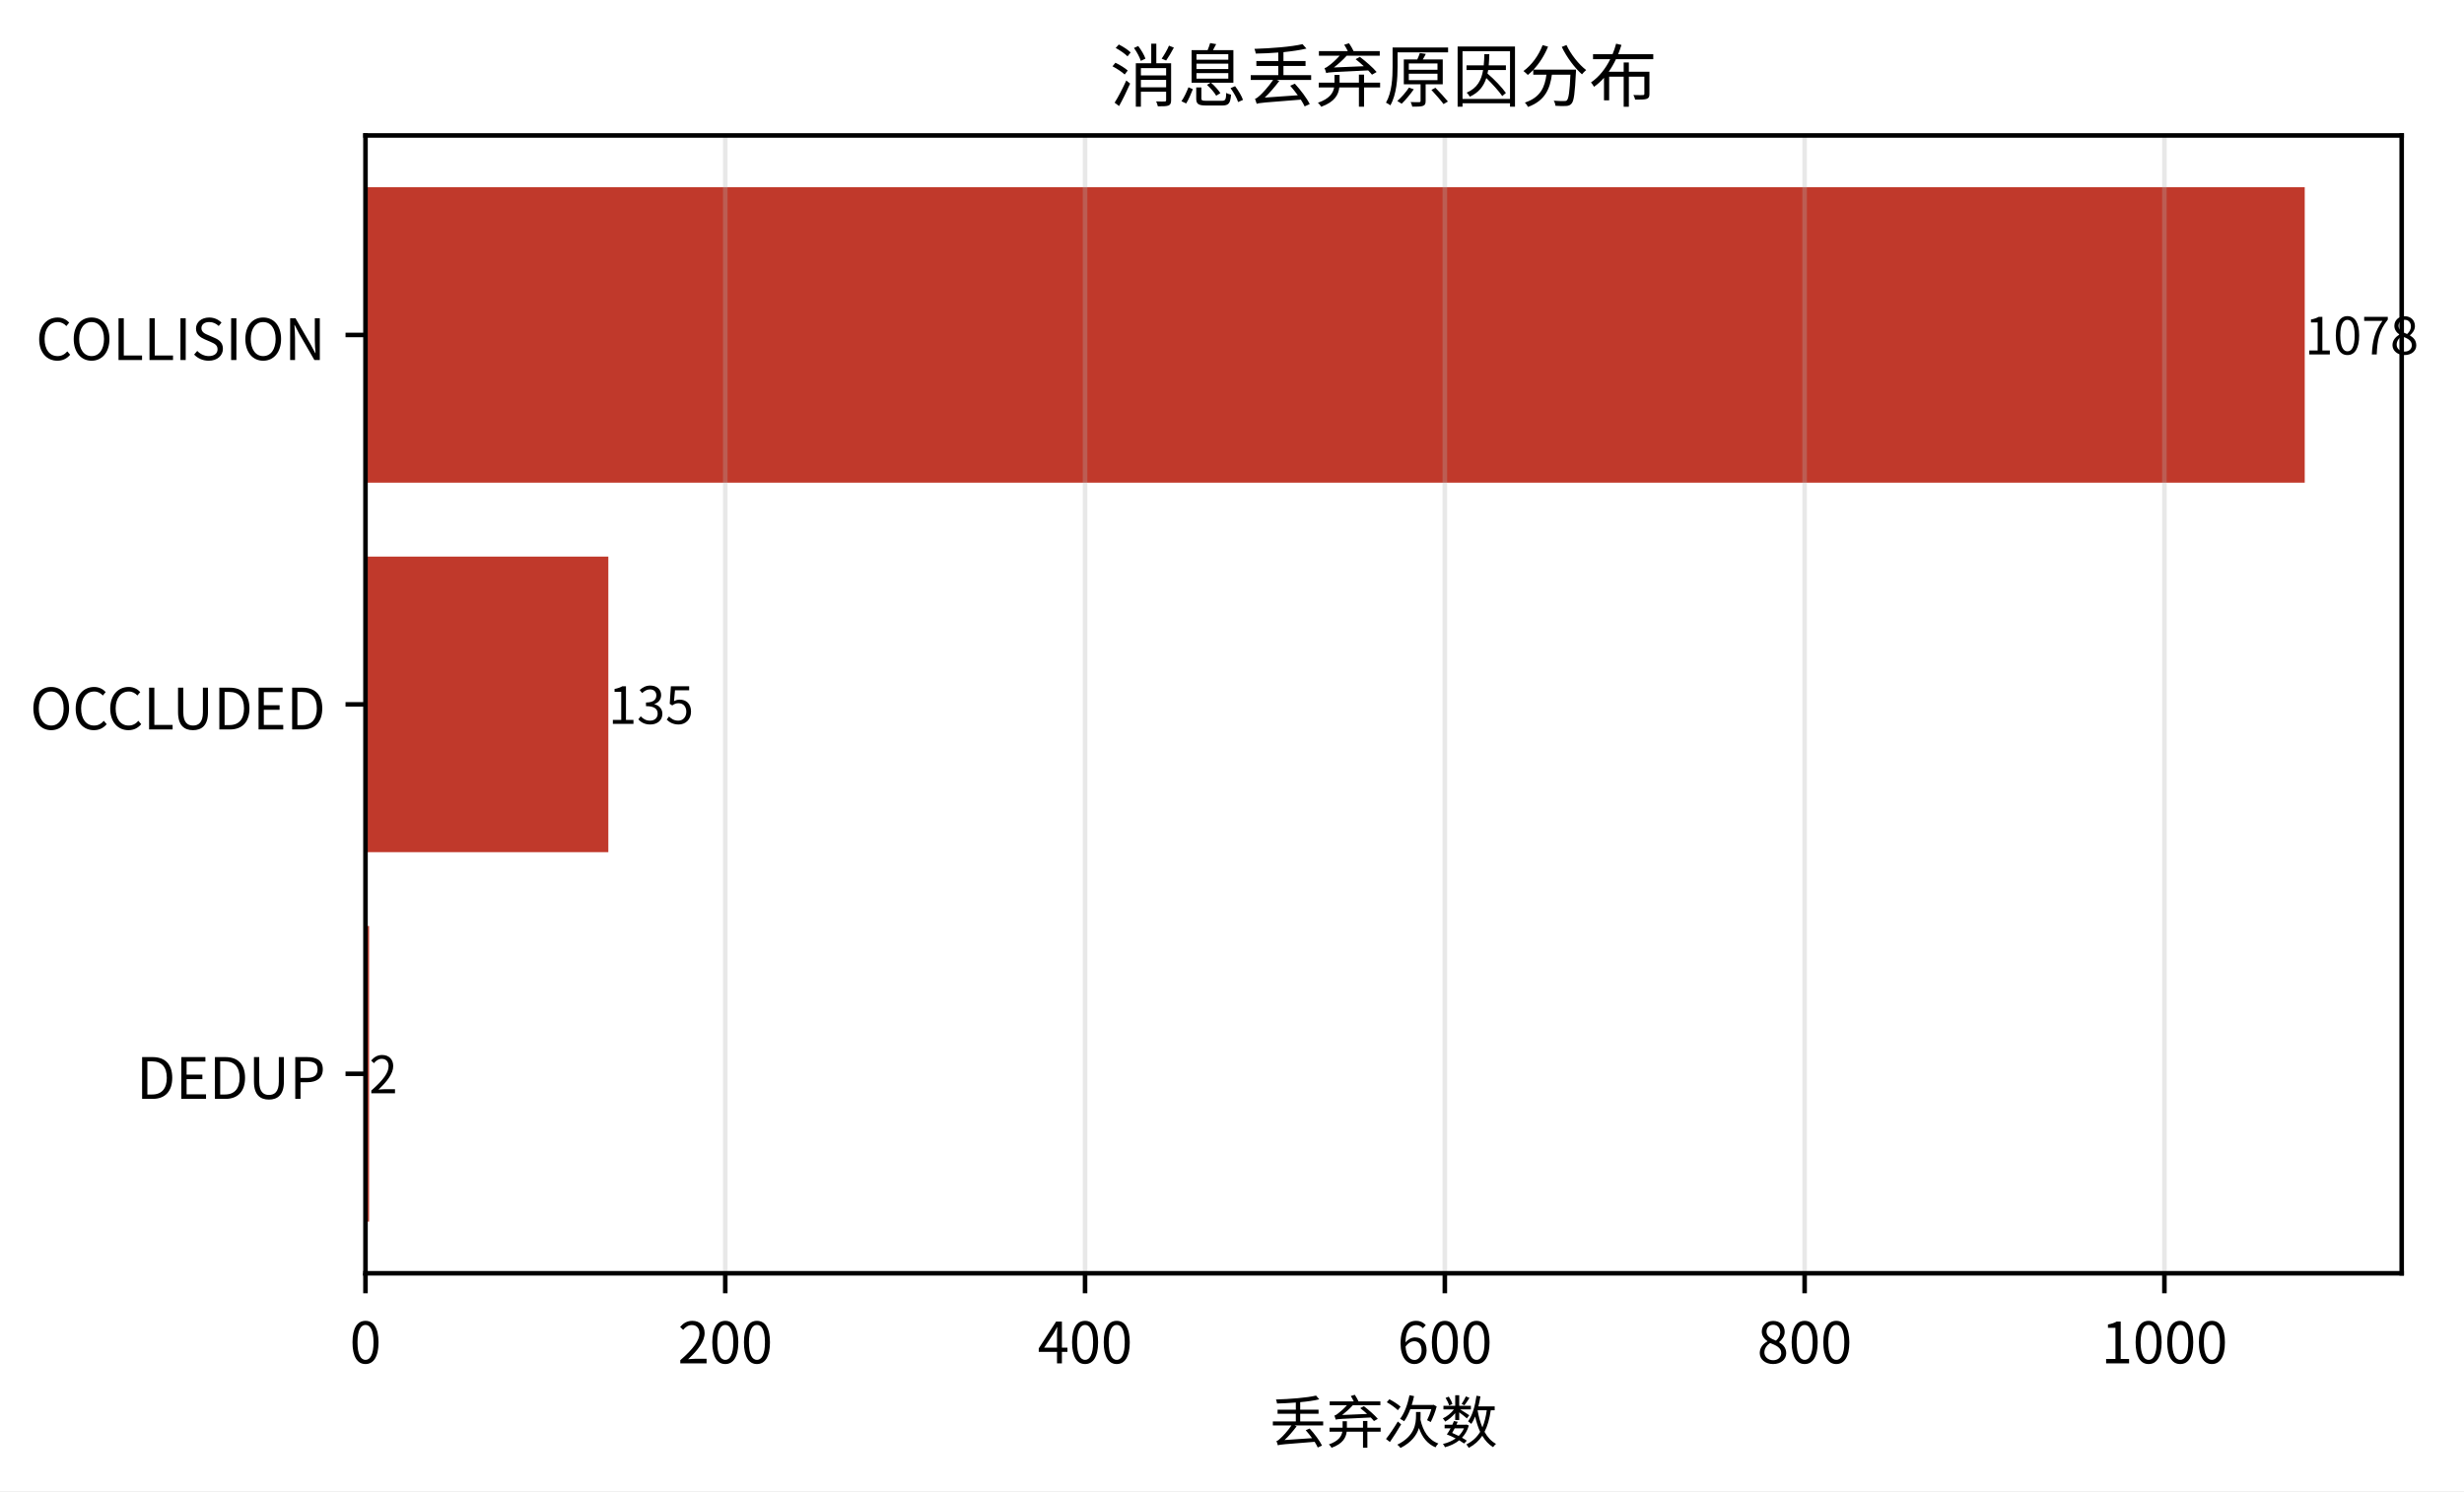
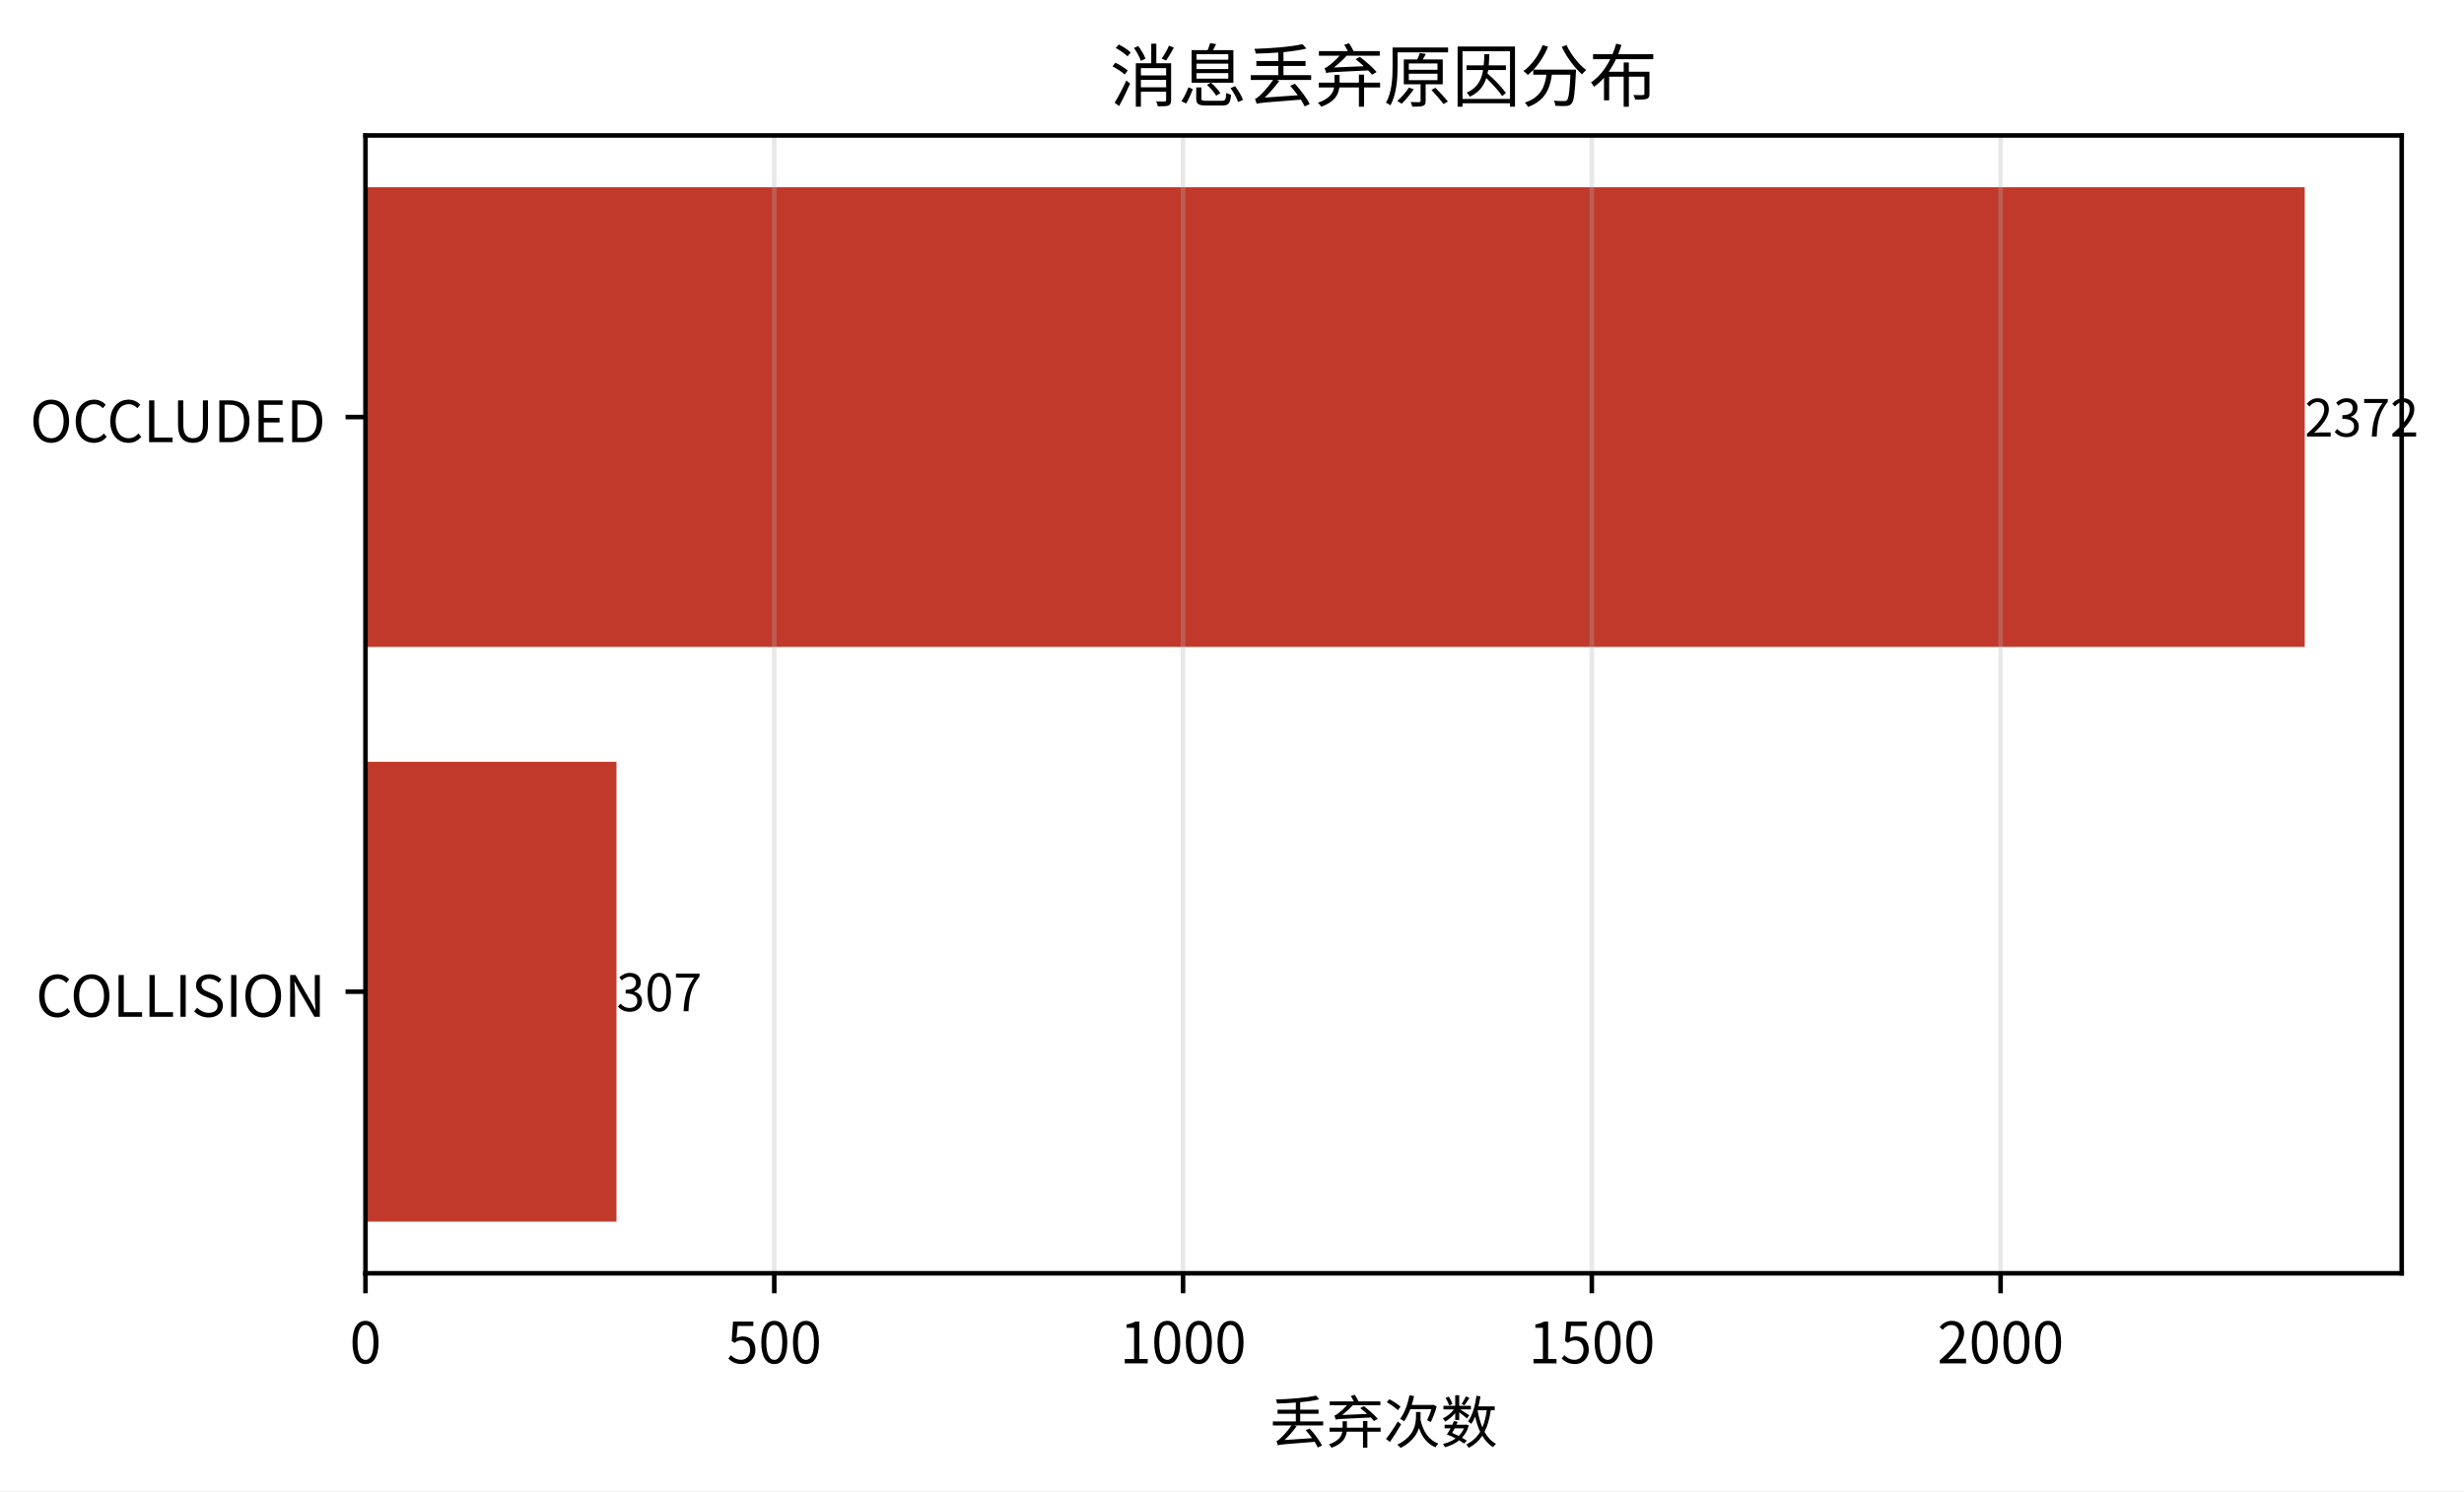
<svg xmlns="http://www.w3.org/2000/svg" xmlns:xlink="http://www.w3.org/1999/xlink" width="432.148pt" height="261.544pt" viewBox="0 0 432.148 261.544" version="1.1">
  <defs>
    <style type="text/css">*{stroke-linejoin: round; stroke-linecap: butt}</style>
  </defs>
  <g id="figure_1">
    <g id="patch_1">
      <path d="M 0 261.544  L 432.148 261.544  L 432.148 0  L 0 0  z " style="fill: #ffffff" />
    </g>
    <g id="axes_1">
      <g id="patch_2">
        <path d="M 64.1 223.344  L 421.22 223.344  L 421.22 23.76  L 64.1 23.76  z " style="fill: #ffffff" />
      </g>
      <g id="patch_3">
-         <path d="M 64.1 214.272  L 64.731 214.272  L 64.731 162.432  L 64.1 162.432  z " clip-path="url(#pcefdfb9e53)" style="fill: #c0392b" />
+         <path d="M 64.1 214.272  L 108.12 214.272  L 108.12 133.632  L 64.1 133.632  z " clip-path="url(#p9ac35af0c7)" style="fill: #c0392b" />
      </g>
      <g id="patch_4">
-         <path d="M 64.1 149.472  L 106.693 149.472  L 106.693 97.632  L 64.1 97.632  z " clip-path="url(#pcefdfb9e53)" style="fill: #c0392b" />
-       </g>
-       <g id="patch_5">
-         <path d="M 64.1 84.672  L 404.214 84.672  L 404.214 32.832  L 64.1 32.832  z " clip-path="url(#pcefdfb9e53)" style="fill: #c0392b" />
+         <path d="M 64.1 113.472  L 404.214 113.472  L 404.214 32.832  L 64.1 32.832  z " clip-path="url(#p9ac35af0c7)" style="fill: #c0392b" />
      </g>
      <g id="matplotlib.axis_1">
        <g id="xtick_1">
          <g id="line2d_1">
-             <path d="M 64.1 223.344  L 64.1 23.76  " clip-path="url(#pcefdfb9e53)" style="fill: none; stroke: #b0b0b0; stroke-opacity: 0.3; stroke-width: 0.8; stroke-linecap: square" />
+             <path d="M 64.1 223.344  L 64.1 23.76  " clip-path="url(#p9ac35af0c7)" style="fill: none; stroke: #b0b0b0; stroke-opacity: 0.3; stroke-width: 0.8; stroke-linecap: square" />
          </g>
          <g id="line2d_2">
            <defs>
-               <path id="md15bd03036" d="M 0 0  L 0 3.5  " style="stroke: #000000; stroke-width: 0.8" />
+               <path id="m346b303035" d="M 0 0  L 0 3.5  " style="stroke: #000000; stroke-width: 0.8" />
            </defs>
            <g>
-               <use xlink:href="#md15bd03036" x="64.1" y="223.344" style="stroke: #000000; stroke-width: 0.8" />
+               <use xlink:href="#m346b303035" x="64.1" y="223.344" style="stroke: #000000; stroke-width: 0.8" />
            </g>
          </g>
          <g id="text_1">
            <text style="font-size: 10px; font-family: 'Noto Sans CJK SC', 'DejaVu Sans', sans-serif; text-anchor: middle" x="64.1" y="239.144" transform="rotate(-0 64.1 239.144)">0</text>
          </g>
        </g>
        <g id="xtick_2">
          <g id="line2d_3">
-             <path d="M 127.201 223.344  L 127.201 23.76  " clip-path="url(#pcefdfb9e53)" style="fill: none; stroke: #b0b0b0; stroke-opacity: 0.3; stroke-width: 0.8; stroke-linecap: square" />
+             <path d="M 135.794 223.344  L 135.794 23.76  " clip-path="url(#p9ac35af0c7)" style="fill: none; stroke: #b0b0b0; stroke-opacity: 0.3; stroke-width: 0.8; stroke-linecap: square" />
          </g>
          <g id="line2d_4">
            <g>
-               <use xlink:href="#md15bd03036" x="127.201" y="223.344" style="stroke: #000000; stroke-width: 0.8" />
+               <use xlink:href="#m346b303035" x="135.794" y="223.344" style="stroke: #000000; stroke-width: 0.8" />
            </g>
          </g>
          <g id="text_2">
-             <text style="font-size: 10px; font-family: 'Noto Sans CJK SC', 'DejaVu Sans', sans-serif; text-anchor: middle" x="127.201" y="239.144" transform="rotate(-0 127.201 239.144)">200</text>
+             <text style="font-size: 10px; font-family: 'Noto Sans CJK SC', 'DejaVu Sans', sans-serif; text-anchor: middle" x="135.794" y="239.144" transform="rotate(-0 135.7936 239.144)">500</text>
          </g>
        </g>
        <g id="xtick_3">
          <g id="line2d_5">
-             <path d="M 190.302 223.344  L 190.302 23.76  " clip-path="url(#pcefdfb9e53)" style="fill: none; stroke: #b0b0b0; stroke-opacity: 0.3; stroke-width: 0.8; stroke-linecap: square" />
+             <path d="M 207.487 223.344  L 207.487 23.76  " clip-path="url(#p9ac35af0c7)" style="fill: none; stroke: #b0b0b0; stroke-opacity: 0.3; stroke-width: 0.8; stroke-linecap: square" />
          </g>
          <g id="line2d_6">
            <g>
-               <use xlink:href="#md15bd03036" x="190.302" y="223.344" style="stroke: #000000; stroke-width: 0.8" />
+               <use xlink:href="#m346b303035" x="207.487" y="223.344" style="stroke: #000000; stroke-width: 0.8" />
            </g>
          </g>
          <g id="text_3">
-             <text style="font-size: 10px; font-family: 'Noto Sans CJK SC', 'DejaVu Sans', sans-serif; text-anchor: middle" x="190.302" y="239.144" transform="rotate(-0 190.302 239.144)">400</text>
+             <text style="font-size: 10px; font-family: 'Noto Sans CJK SC', 'DejaVu Sans', sans-serif; text-anchor: middle" x="207.487" y="239.144" transform="rotate(-0 207.4871 239.144)">1000</text>
          </g>
        </g>
        <g id="xtick_4">
          <g id="line2d_7">
-             <path d="M 253.403 223.344  L 253.403 23.76  " clip-path="url(#pcefdfb9e53)" style="fill: none; stroke: #b0b0b0; stroke-opacity: 0.3; stroke-width: 0.8; stroke-linecap: square" />
+             <path d="M 279.181 223.344  L 279.181 23.76  " clip-path="url(#p9ac35af0c7)" style="fill: none; stroke: #b0b0b0; stroke-opacity: 0.3; stroke-width: 0.8; stroke-linecap: square" />
          </g>
          <g id="line2d_8">
            <g>
-               <use xlink:href="#md15bd03036" x="253.403" y="223.344" style="stroke: #000000; stroke-width: 0.8" />
+               <use xlink:href="#m346b303035" x="279.181" y="223.344" style="stroke: #000000; stroke-width: 0.8" />
            </g>
          </g>
          <g id="text_4">
-             <text style="font-size: 10px; font-family: 'Noto Sans CJK SC', 'DejaVu Sans', sans-serif; text-anchor: middle" x="253.403" y="239.144" transform="rotate(-0 253.4029 239.144)">600</text>
+             <text style="font-size: 10px; font-family: 'Noto Sans CJK SC', 'DejaVu Sans', sans-serif; text-anchor: middle" x="279.181" y="239.144" transform="rotate(-0 279.1807 239.144)">1500</text>
          </g>
        </g>
        <g id="xtick_5">
          <g id="line2d_9">
-             <path d="M 316.504 223.344  L 316.504 23.76  " clip-path="url(#pcefdfb9e53)" style="fill: none; stroke: #b0b0b0; stroke-opacity: 0.3; stroke-width: 0.8; stroke-linecap: square" />
+             <path d="M 350.874 223.344  L 350.874 23.76  " clip-path="url(#p9ac35af0c7)" style="fill: none; stroke: #b0b0b0; stroke-opacity: 0.3; stroke-width: 0.8; stroke-linecap: square" />
          </g>
          <g id="line2d_10">
            <g>
-               <use xlink:href="#md15bd03036" x="316.504" y="223.344" style="stroke: #000000; stroke-width: 0.8" />
+               <use xlink:href="#m346b303035" x="350.874" y="223.344" style="stroke: #000000; stroke-width: 0.8" />
            </g>
          </g>
          <g id="text_5">
-             <text style="font-size: 10px; font-family: 'Noto Sans CJK SC', 'DejaVu Sans', sans-serif; text-anchor: middle" x="316.504" y="239.144" transform="rotate(-0 316.5039 239.144)">800</text>
+             <text style="font-size: 10px; font-family: 'Noto Sans CJK SC', 'DejaVu Sans', sans-serif; text-anchor: middle" x="350.874" y="239.144" transform="rotate(-0 350.8743 239.144)">2000</text>
          </g>
        </g>
-         <g id="xtick_6">
-           <g id="line2d_11">
-             <path d="M 379.605 223.344  L 379.605 23.76  " clip-path="url(#pcefdfb9e53)" style="fill: none; stroke: #b0b0b0; stroke-opacity: 0.3; stroke-width: 0.8; stroke-linecap: square" />
-           </g>
-           <g id="line2d_12">
-             <g>
-               <use xlink:href="#md15bd03036" x="379.605" y="223.344" style="stroke: #000000; stroke-width: 0.8" />
-             </g>
-           </g>
-           <g id="text_6">
-             <text style="font-size: 10px; font-family: 'Noto Sans CJK SC', 'DejaVu Sans', sans-serif; text-anchor: middle" x="379.605" y="239.144" transform="rotate(-0 379.6049 239.144)">1000</text>
-           </g>
-         </g>
-         <g id="text_7">
+         <g id="text_6">
          <text style="font-size: 10px; font-family: 'Noto Sans CJK SC', 'DejaVu Sans', sans-serif; text-anchor: middle" x="242.66" y="253.144" transform="rotate(-0 242.66 253.144)">丢弃次数</text>
        </g>
      </g>
      <g id="matplotlib.axis_2">
        <g id="ytick_1">
-           <g id="line2d_13">
+           <g id="line2d_11">
            <defs>
-               <path id="m15757f3027" d="M 0 0  L -3.5 0  " style="stroke: #000000; stroke-width: 0.8" />
+               <path id="mf8fc332f44" d="M 0 0  L -3.5 0  " style="stroke: #000000; stroke-width: 0.8" />
            </defs>
            <g>
-               <use xlink:href="#m15757f3027" x="64.1" y="188.352" style="stroke: #000000; stroke-width: 0.8" />
+               <use xlink:href="#mf8fc332f44" x="64.1" y="173.952" style="stroke: #000000; stroke-width: 0.8" />
+             </g>
+           </g>
+           <g id="text_7">
+             <text style="font-size: 10px; font-family: 'Noto Sans CJK SC', 'DejaVu Sans', sans-serif; text-anchor: end" x="57.1" y="178.352" transform="rotate(-0 57.1 178.352)">COLLISION</text>
+           </g>
+         </g>
+         <g id="ytick_2">
+           <g id="line2d_12">
+             <g>
+               <use xlink:href="#mf8fc332f44" x="64.1" y="73.152" style="stroke: #000000; stroke-width: 0.8" />
            </g>
          </g>
          <g id="text_8">
-             <text style="font-size: 10px; font-family: 'Noto Sans CJK SC', 'DejaVu Sans', sans-serif; text-anchor: end" x="57.1" y="192.752" transform="rotate(-0 57.1 192.752)">DEDUP</text>
-           </g>
-         </g>
-         <g id="ytick_2">
-           <g id="line2d_14">
-             <g>
-               <use xlink:href="#m15757f3027" x="64.1" y="123.552" style="stroke: #000000; stroke-width: 0.8" />
-             </g>
-           </g>
-           <g id="text_9">
-             <text style="font-size: 10px; font-family: 'Noto Sans CJK SC', 'DejaVu Sans', sans-serif; text-anchor: end" x="57.1" y="127.952" transform="rotate(-0 57.1 127.952)">OCCLUDED</text>
-           </g>
-         </g>
-         <g id="ytick_3">
-           <g id="line2d_15">
-             <g>
-               <use xlink:href="#m15757f3027" x="64.1" y="58.752" style="stroke: #000000; stroke-width: 0.8" />
-             </g>
-           </g>
-           <g id="text_10">
-             <text style="font-size: 10px; font-family: 'Noto Sans CJK SC', 'DejaVu Sans', sans-serif; text-anchor: end" x="57.1" y="63.152" transform="rotate(-0 57.1 63.152)">COLLISION</text>
+             <text style="font-size: 10px; font-family: 'Noto Sans CJK SC', 'DejaVu Sans', sans-serif; text-anchor: end" x="57.1" y="77.552" transform="rotate(-0 57.1 77.552)">OCCLUDED</text>
          </g>
        </g>
      </g>
-       <g id="patch_6">
+       <g id="patch_5">
        <path d="M 64.1 223.344  L 64.1 23.76  " style="fill: none; stroke: #000000; stroke-width: 0.8; stroke-linejoin: miter; stroke-linecap: square" />
      </g>
-       <g id="patch_7">
+       <g id="patch_6">
        <path d="M 421.22 223.344  L 421.22 23.76  " style="fill: none; stroke: #000000; stroke-width: 0.8; stroke-linejoin: miter; stroke-linecap: square" />
      </g>
-       <g id="patch_8">
+       <g id="patch_7">
        <path d="M 64.1 223.344  L 421.22 223.344  " style="fill: none; stroke: #000000; stroke-width: 0.8; stroke-linejoin: miter; stroke-linecap: square" />
      </g>
-       <g id="patch_9">
+       <g id="patch_8">
        <path d="M 64.1 23.76  L 421.22 23.76  " style="fill: none; stroke: #000000; stroke-width: 0.8; stroke-linejoin: miter; stroke-linecap: square" />
      </g>
+       <g id="text_9">
+         <text style="font-size: 9px; font-family: 'Noto Sans CJK SC', 'DejaVu Sans', sans-serif; text-anchor: start" x="108.12" y="177.372" transform="rotate(-0 108.1199 177.372)"> 307</text>
+       </g>
+       <g id="text_10">
+         <text style="font-size: 9px; font-family: 'Noto Sans CJK SC', 'DejaVu Sans', sans-serif; text-anchor: start" x="404.214" y="76.572" transform="rotate(-0 404.2143 76.572)"> 2372</text>
+       </g>
      <g id="text_11">
-         <text style="font-size: 9px; font-family: 'Noto Sans CJK SC', 'DejaVu Sans', sans-serif; text-anchor: start" x="64.731" y="191.772" transform="rotate(-0 64.73101 191.772)"> 2</text>
-       </g>
-       <g id="text_12">
-         <text style="font-size: 9px; font-family: 'Noto Sans CJK SC', 'DejaVu Sans', sans-serif; text-anchor: start" x="106.693" y="126.972" transform="rotate(-0 106.6932 126.972)"> 135</text>
-       </g>
-       <g id="text_13">
-         <text style="font-size: 9px; font-family: 'Noto Sans CJK SC', 'DejaVu Sans', sans-serif; text-anchor: start" x="404.214" y="62.172" transform="rotate(-0 404.2143 62.172)"> 1078</text>
-       </g>
-       <g id="text_14">
        <text style="font-size: 12px; font-family: 'Noto Sans CJK SC', 'DejaVu Sans', sans-serif; text-anchor: middle" x="242.66" y="17.76" transform="rotate(-0 242.66 17.76)">消息丢弃原因分布</text>
      </g>
    </g>
  </g>
  <defs>
-     <clipPath id="pcefdfb9e53">
+     <clipPath id="p9ac35af0c7">
      <rect x="64.1" y="23.76" width="357.12" height="199.584" />
    </clipPath>
  </defs>
</svg>
